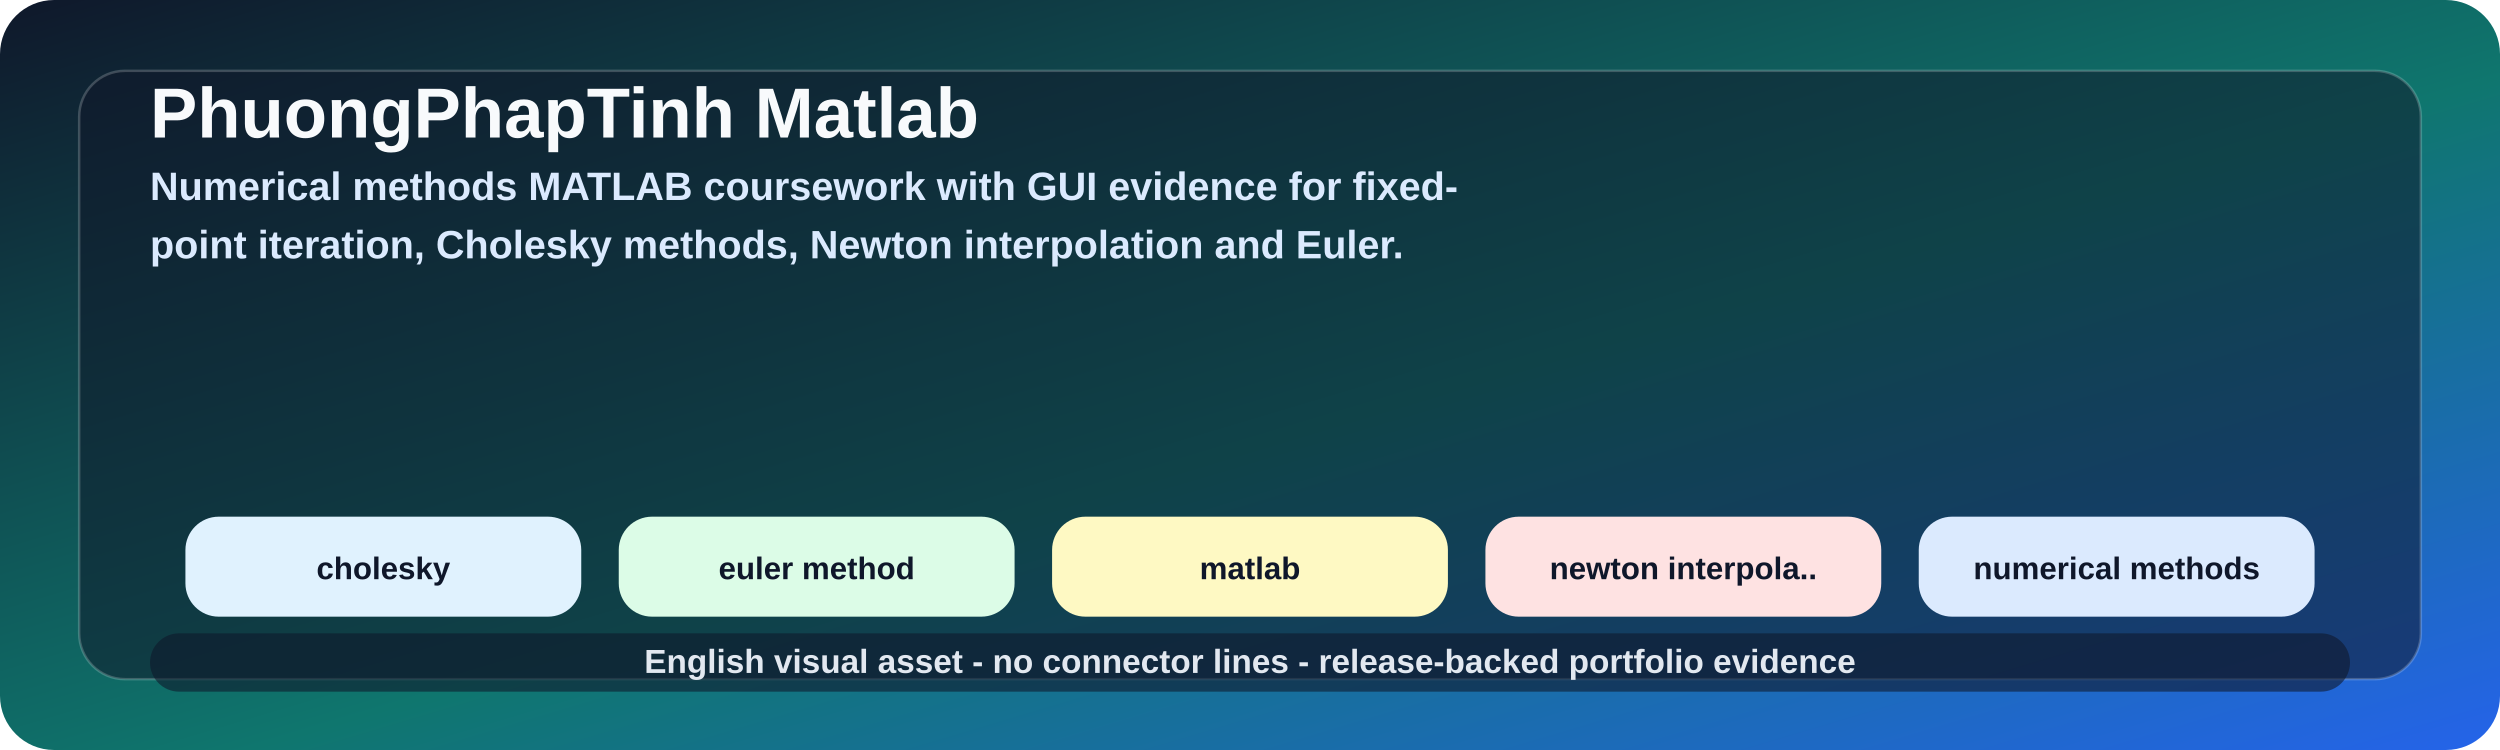
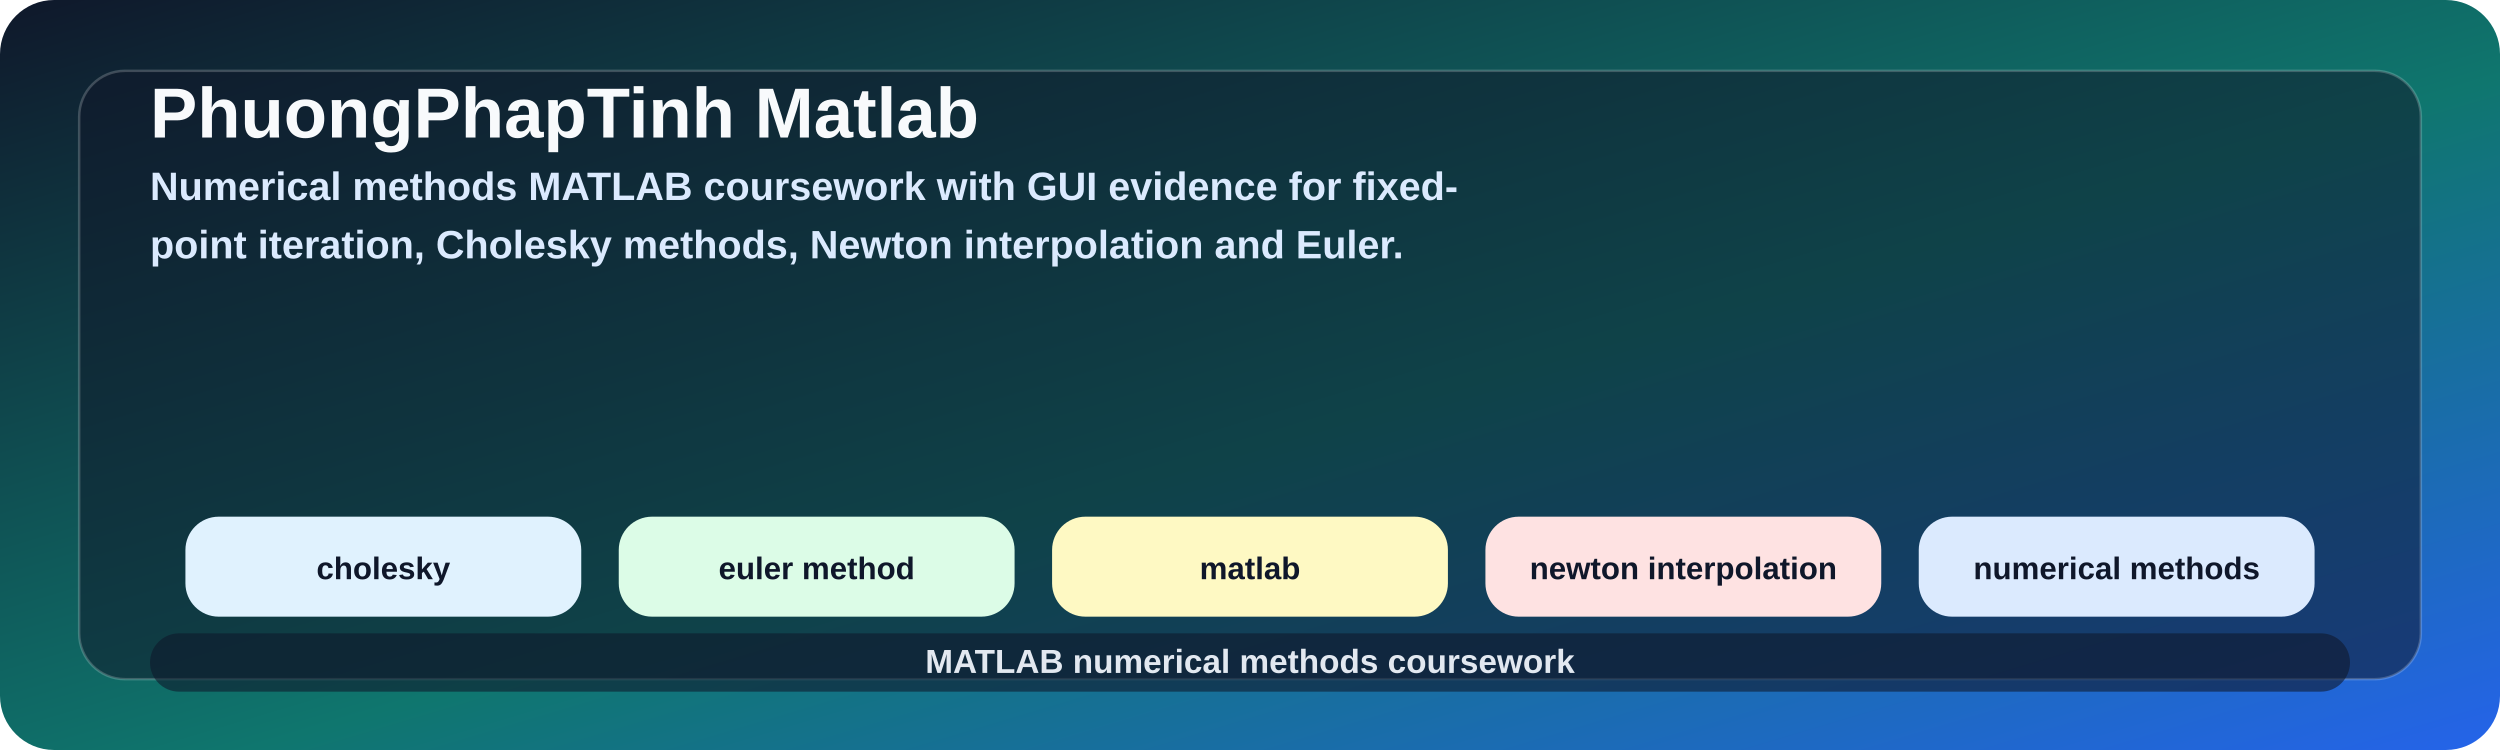
<svg xmlns="http://www.w3.org/2000/svg" width="1200" height="360" viewBox="0 0 1200 360" role="img" aria-labelledby="title desc">
  <defs>
    <linearGradient id="bg" x1="0" y1="0" x2="1" y2="1">
      <stop offset="0%" stop-color="#0f172a" />
      <stop offset="55%" stop-color="#0f766e" />
      <stop offset="100%" stop-color="#2563eb" />
    </linearGradient>
    <style>
      .title { font: 800 34px Segoe UI, Arial, sans-serif; fill: #f8fafc; letter-spacing: 0; }
      .subtitle { font: 650 19px Segoe UI, Arial, sans-serif; fill: #dbeafe; letter-spacing: 0; }
      .chipText { font: 800 15px Segoe UI, Arial, sans-serif; fill: #0f172a; letter-spacing: 0; }
      .caption { font: 700 16px Segoe UI, Arial, sans-serif; fill: #e2e8f0; letter-spacing: 0; }
      .panel { fill: rgba(15,23,42,.54); stroke: rgba(255,255,255,.20); stroke-width: 1.2; }
      .pulse { animation: pulse 3.4s ease-in-out infinite; transform-origin: center; }
      .soft { animation: soft 4.8s ease-in-out infinite; transform-origin: center; }
      @keyframes pulse { 0%, 100% { opacity: .78; transform: scale(.99); } 50% { opacity: 1; transform: scale(1.02); } }
      @keyframes soft { 0%, 100% { opacity: .68; } 50% { opacity: 1; } }
    </style>
  </defs>
  <rect width="1200" height="360" rx="26" fill="url(#bg)" />
  <rect x="38" y="34" width="1124" height="292" rx="22" class="panel" />
  <text x="72" y="66" class="title">PhuongPhapTinh Matlab</text>
  <text x="72" y="96" class="subtitle">Numerical methods MATLAB coursework with GUI evidence for fixed-</text>
  <text x="72" y="124" class="subtitle">point iteration, Cholesky methods, Newton interpolation and Euler.</text>
  <g>
    <g class="pulse">
      <rect x="89" y="248" width="190" height="48" rx="16" fill="#e0f2fe" />
      <text x="184.0" y="278" text-anchor="middle" class="chipText">cholesky</text>
    </g>
    <g class="pulse">
      <rect x="297" y="248" width="190" height="48" rx="16" fill="#dcfce7" />
      <text x="392.0" y="278" text-anchor="middle" class="chipText">euler method</text>
    </g>
    <g class="pulse">
      <rect x="505" y="248" width="190" height="48" rx="16" fill="#fef9c3" />
      <text x="600.0" y="278" text-anchor="middle" class="chipText">matlab</text>
    </g>
    <g class="pulse">
      <rect x="713" y="248" width="190" height="48" rx="16" fill="#fee2e2" />
-       <text x="808.0" y="278" text-anchor="middle" class="chipText">newton interpola..</text>
+       <text x="808.0" y="278" text-anchor="middle" class="chipText">newton interpolation</text>
    </g>
    <g class="pulse">
      <rect x="921" y="248" width="190" height="48" rx="16" fill="#dbeafe" />
      <text x="1016.0" y="278" text-anchor="middle" class="chipText">numerical methods</text>
    </g>
  </g>
  <rect x="72" y="304" width="1056" height="28" rx="14" fill="rgba(15,23,42,.58)" />
-   <text x="600.0" y="323" text-anchor="middle" class="caption">English visual asset - no connector lines - release-backed portfolio evidence</text>
+   <text x="600.0" y="323" text-anchor="middle" class="caption">MATLAB numerical methods coursework</text>
</svg>
